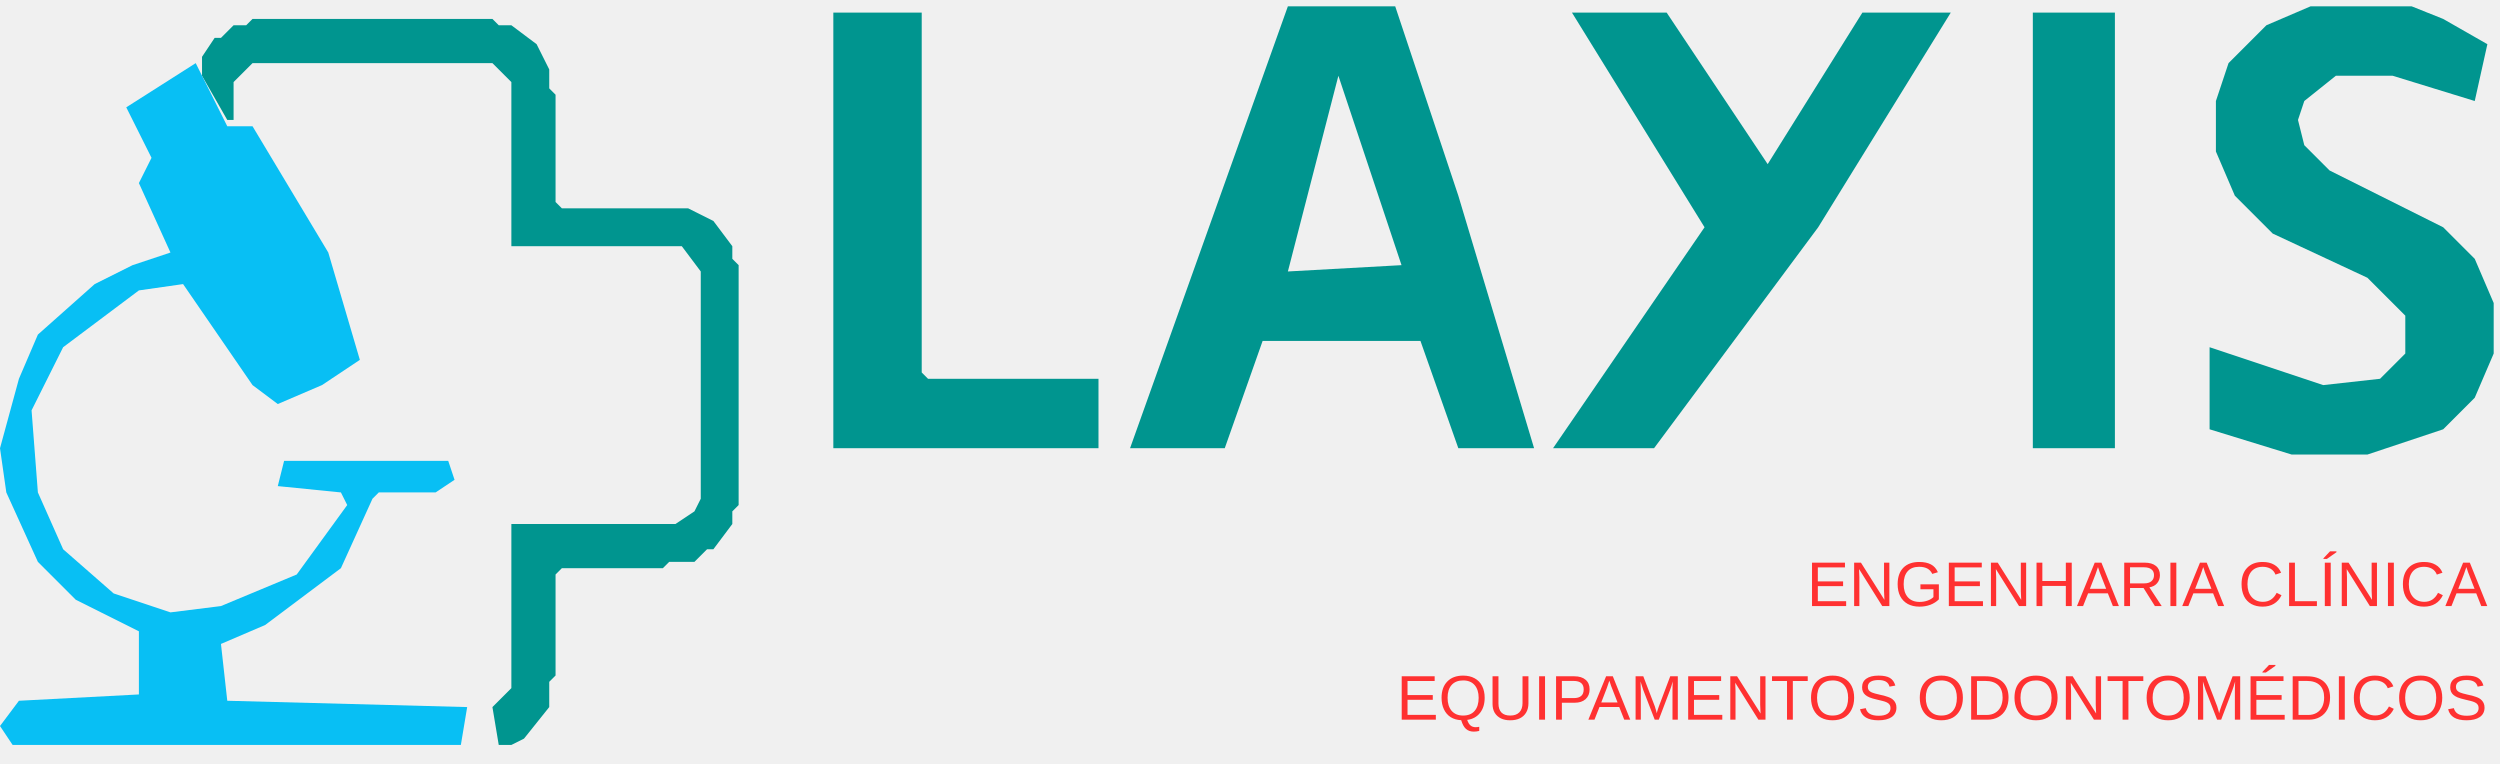
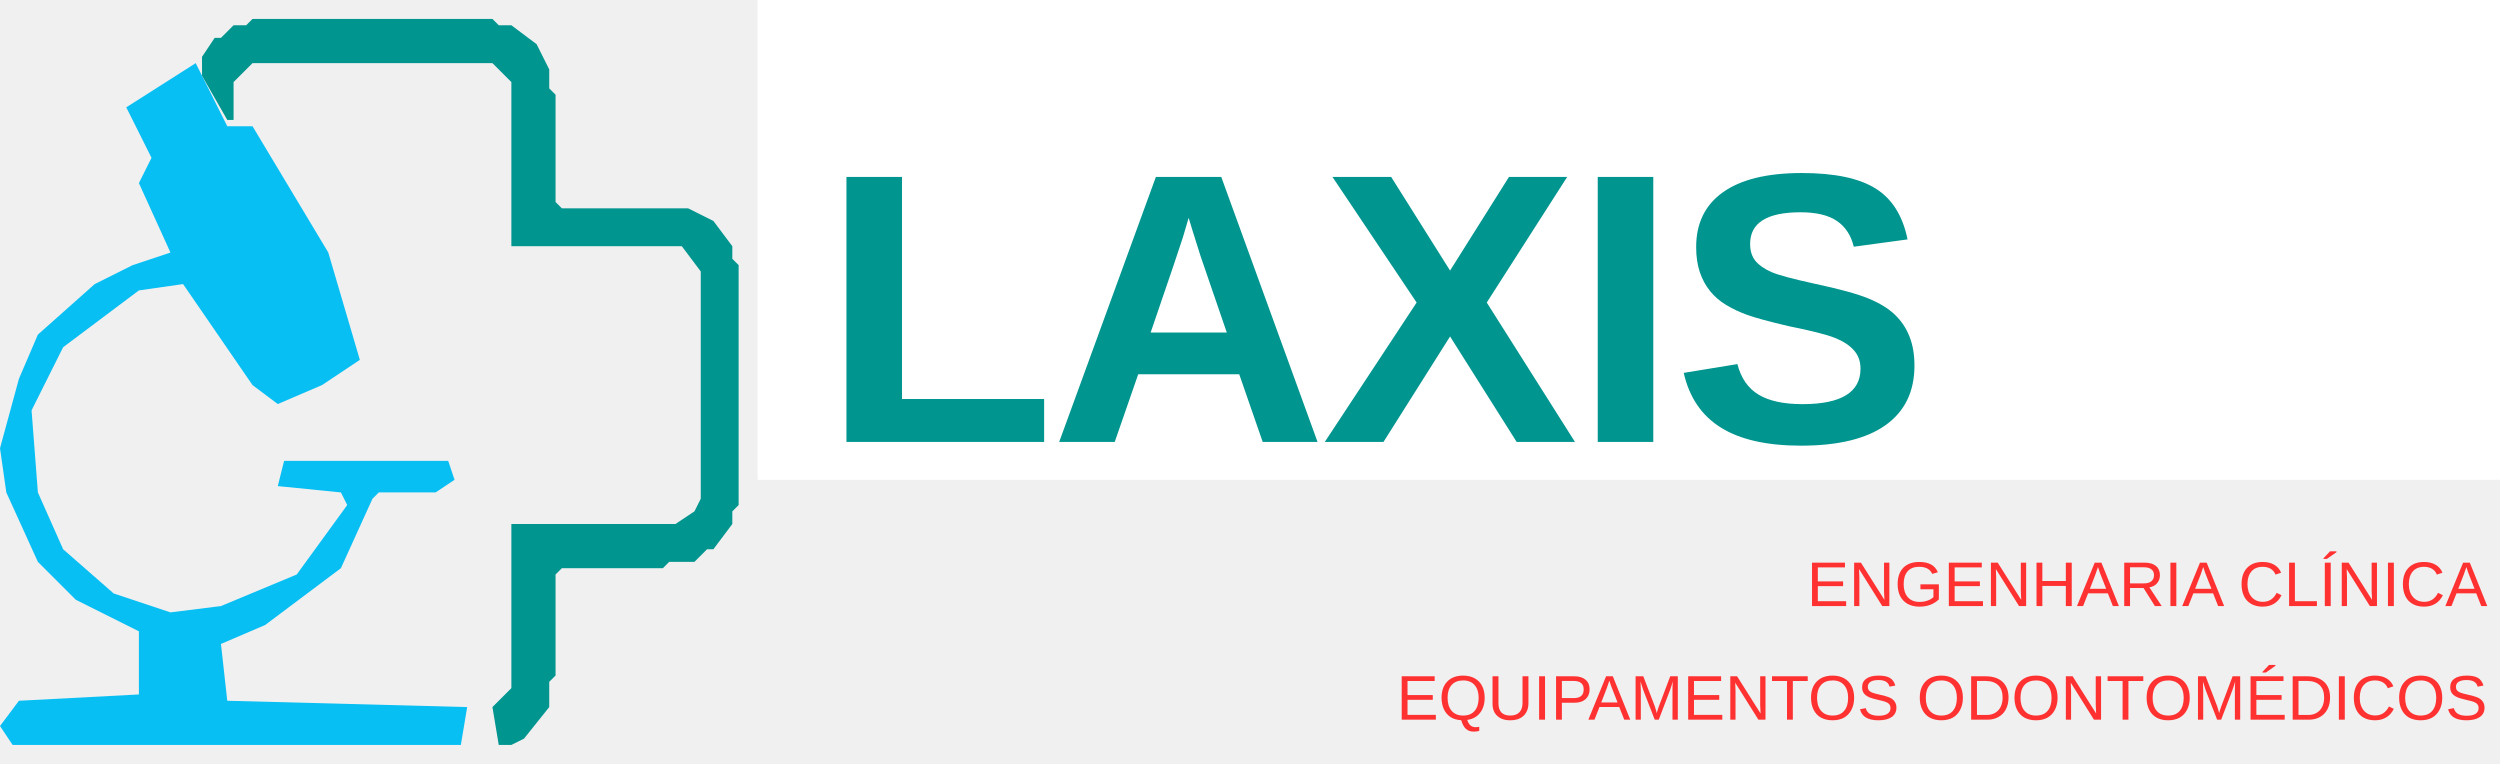
<svg xmlns="http://www.w3.org/2000/svg" viewBox="0 0 396 121" role="img" aria-labelledby="title">
  <path fill="#00958f" fill-rule="evenodd" d="M 37 4 L35 6 34 6 32 9 32 12 36 19 37 19 37 13 40 10 78 10 81 13 81 39 108 39 111 43 111 79 110 81 107 83 81 83 81 109 78 112 79 118 81 118 83 117 87 112 87 108 88 107 88 91 89 90 105 90 106 89 110 89 112 87 113 87 116 83 116 81 117 80 117 42 116 41 116 39 113 35 109 33 89 33 88 32 88 15 87 14 87 11 85 7 81 4 79 4 78 3 40 3 39 4Z M132 2 V71 H174 V60 H147 L146 59 V2Z M322 2 V71 H335 V2Z M366 1 L359 4 353 10 351 16 351 24 354 31 360 37 375 44 381 50 381 56 377 60 368 61 350 55 V68 L363 72 H375 L387 68 392 63 395 56 V48 L392 41 387 36 369 27 365 23 364 19 365 16 370 12 H379 L392 16 394 7 387 3 382 1Z M179 71 H194 L200 54 H225 L231 71 H262 L288 36 309 2 H295 L280 26 264 2 H249 L270 36 246 71 H243 L231 31 221 1 H204 L179 71Z M204 43 L212 12 222 42Z" />
+   <rect x="120" y="0" width="276" height="76" fill="#ffffff" />
+   <text x="130" y="70" fill="#00958f" font-family="Arial, Helvetica, sans-serif" font-size="61" font-weight="800" letter-spacing="-1">LAXIS</text>
  <path fill="#08bff4" fill-rule="evenodd" d="M31 10 L20 17 24 25 22 29 27 40 21 42 15 45 6 53 3 60 0 71 1 78 6 89 12 95 22 100 22 110 3 111 0 115 2 118 73 118 74 112 36 111 35 102 42 99 54 90 59 79 60 78 69 78 72 76 71 73 45 73 44 77 54 78 55 80 47 91 35 96 27 97 18 94 10 87 6 78 5 65 10 55 22 46 29 45 40 61 44 64 51 61 57 57 52 40 40 20 36 20Z" />
  <g fill="#ff3131" font-family="Arial, Helvetica, sans-serif" text-anchor="end" font-weight="400">
    <text x="394" y="96" font-size="10">ENGENHARIA CLÍNICA</text>
    <text x="394" y="114" font-size="10">EQUIPAMENTOS ODONTOMÉDICOS</text>
  </g>
</svg>
